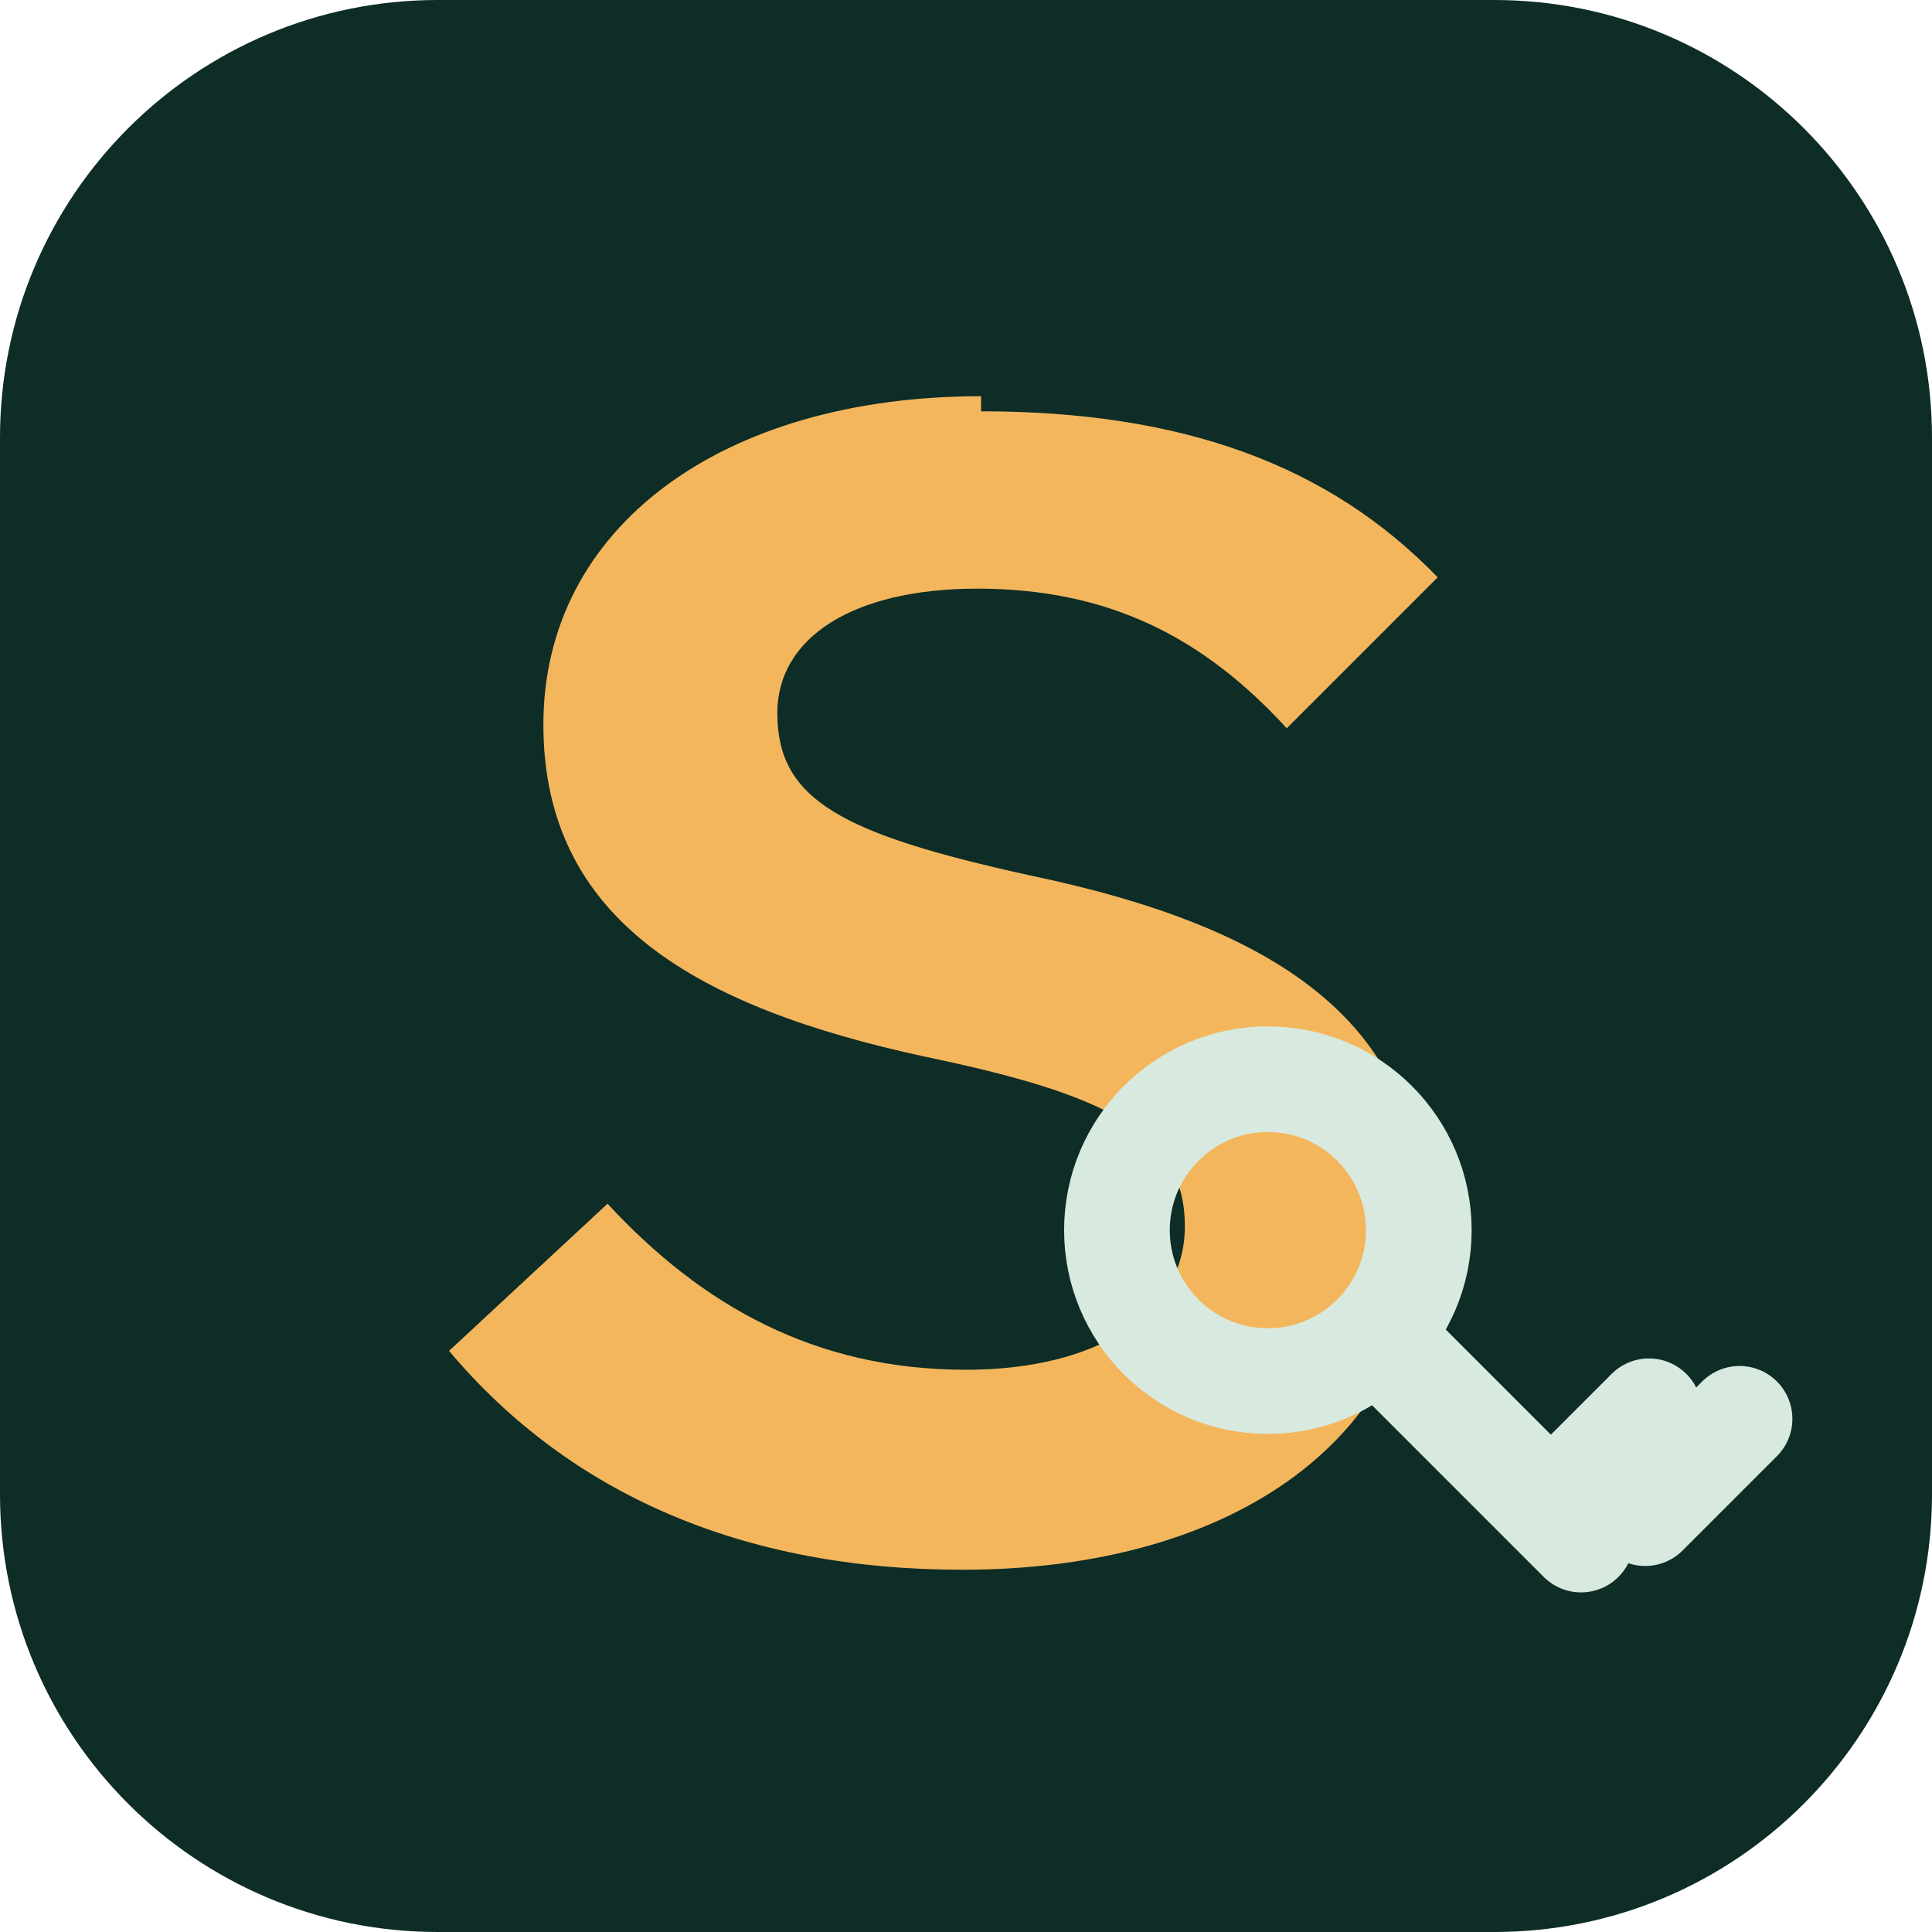
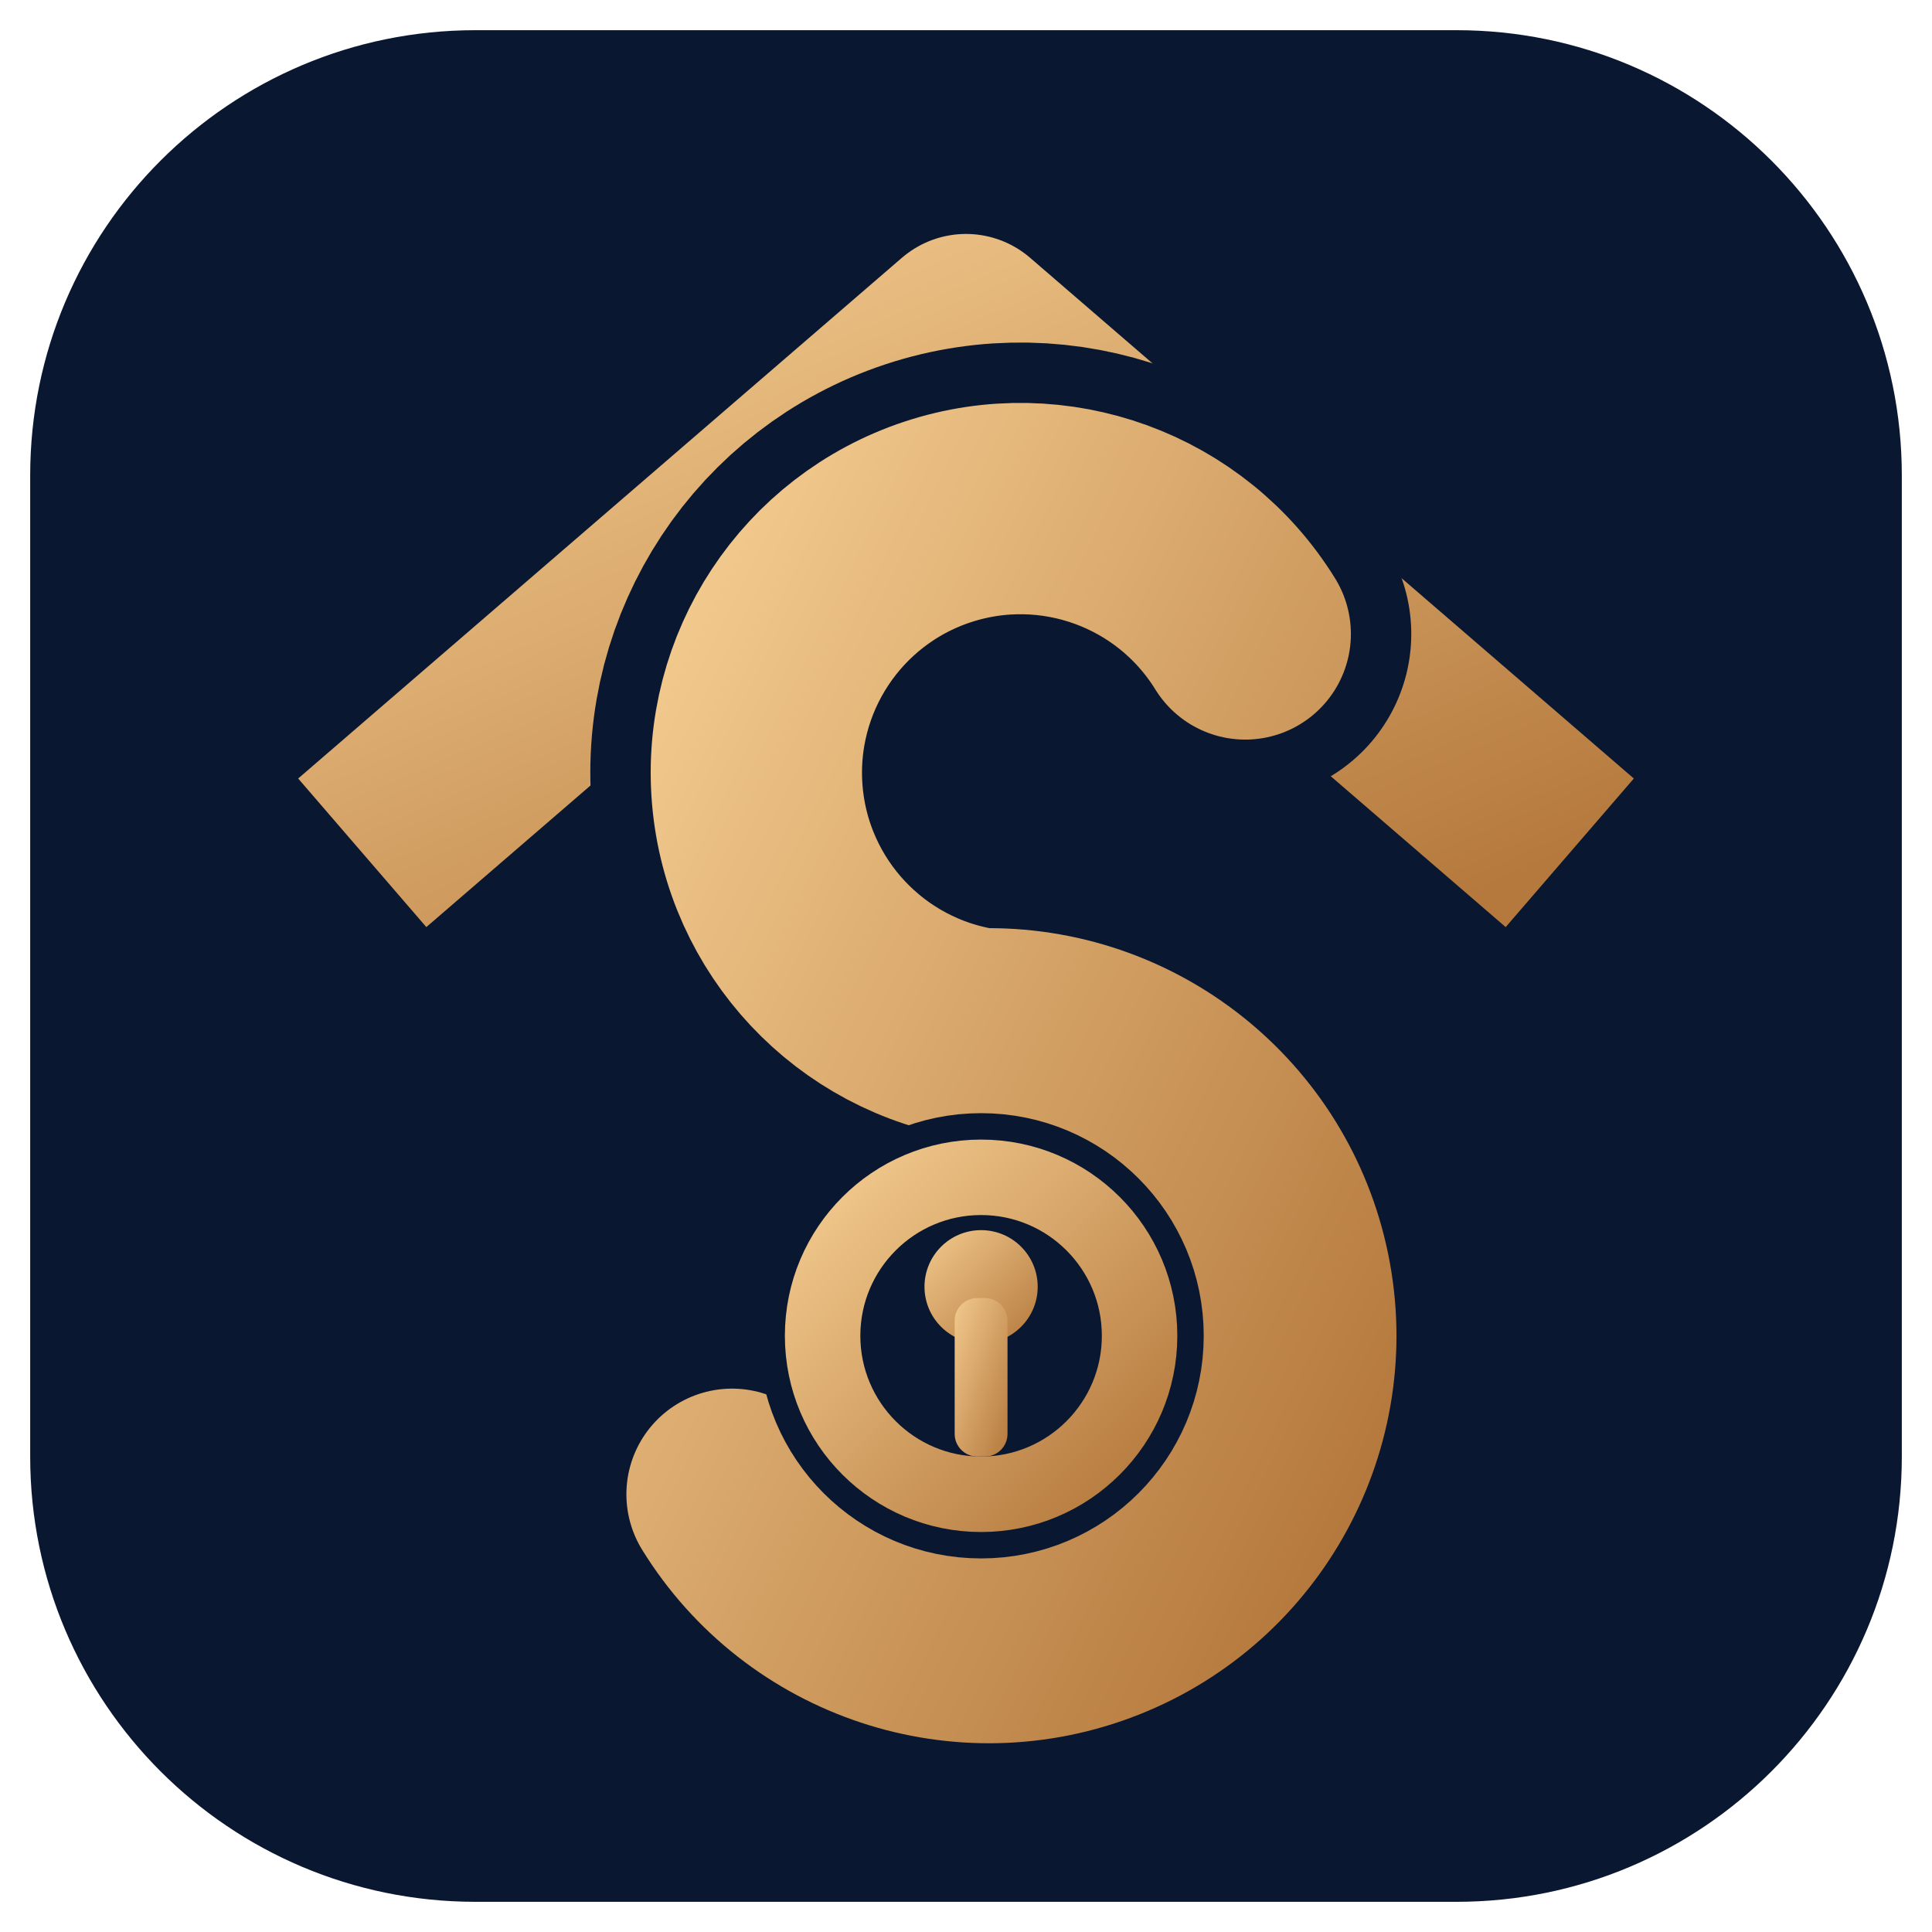
- <svg xmlns="http://www.w3.org/2000/svg" viewBox="0 0 512 512" role="img" aria-label="InnRelay Stays">
-   <rect width="512" height="512" rx="116" fill="#0d2d26" />
-   <path d="M260 105c-69 0-116 35-116 87 0 52 41 75 101 88 48 10 69 20 69 45 0 23-23 38-58 38-40 0-70-17-95-44l-42 39c32 38 78 58 136 58 73 0 122-36 122-92 0-52-37-78-104-92-50-11-67-20-67-43 0-20 20-33 53-33 35 0 60 13 82 37l40-40c-29-30-68-44-121-44Z" fill="#f4b65d" />
-   <circle cx="336" cy="326" r="40" fill="none" stroke="#d8eadf" stroke-width="28" />
-   <path d="M365 354l54 54m-8-8 26-26m-1 27 25-25" fill="none" stroke="#d8eadf" stroke-linecap="round" stroke-linejoin="round" stroke-width="28" />
+ <svg xmlns="http://www.w3.org/2000/svg" viewBox="0 0 512 512">
+   <defs>
+     <linearGradient id="g" x1="0" y1="0" x2="1" y2="1">
+       <stop offset="0" stop-color="#F2C98D" />
+       <stop offset="1" stop-color="#B5793D" />
+     </linearGradient>
+   </defs>
+   <rect x="8" y="8" width="496" height="496" rx="118" fill="#0A1730" />
+   <path d="M96 226 L256 88 L416 226" fill="none" stroke="url(#g)" stroke-width="52" stroke-linejoin="round" />
+   <g fill="none" stroke-linecap="round">
+     <path d="M330 168 A70 70 0 1 0 260 274 A80 80 0 1 1 194 396" stroke="#0A1730" stroke-width="88" />
+     <path d="M330 168 A70 70 0 1 0 260 274 A80 80 0 1 1 194 396" stroke="url(#g)" stroke-width="56" />
+   </g>
+   <circle cx="260" cy="354" r="42" fill="none" stroke="#0A1730" stroke-width="34" />
+   <circle cx="260" cy="354" r="42" fill="none" stroke="url(#g)" stroke-width="20" />
+   <circle cx="260" cy="341" r="15" fill="url(#g)" />
+   <rect x="253" y="344" width="14" height="42" rx="6" fill="url(#g)" />
</svg>
